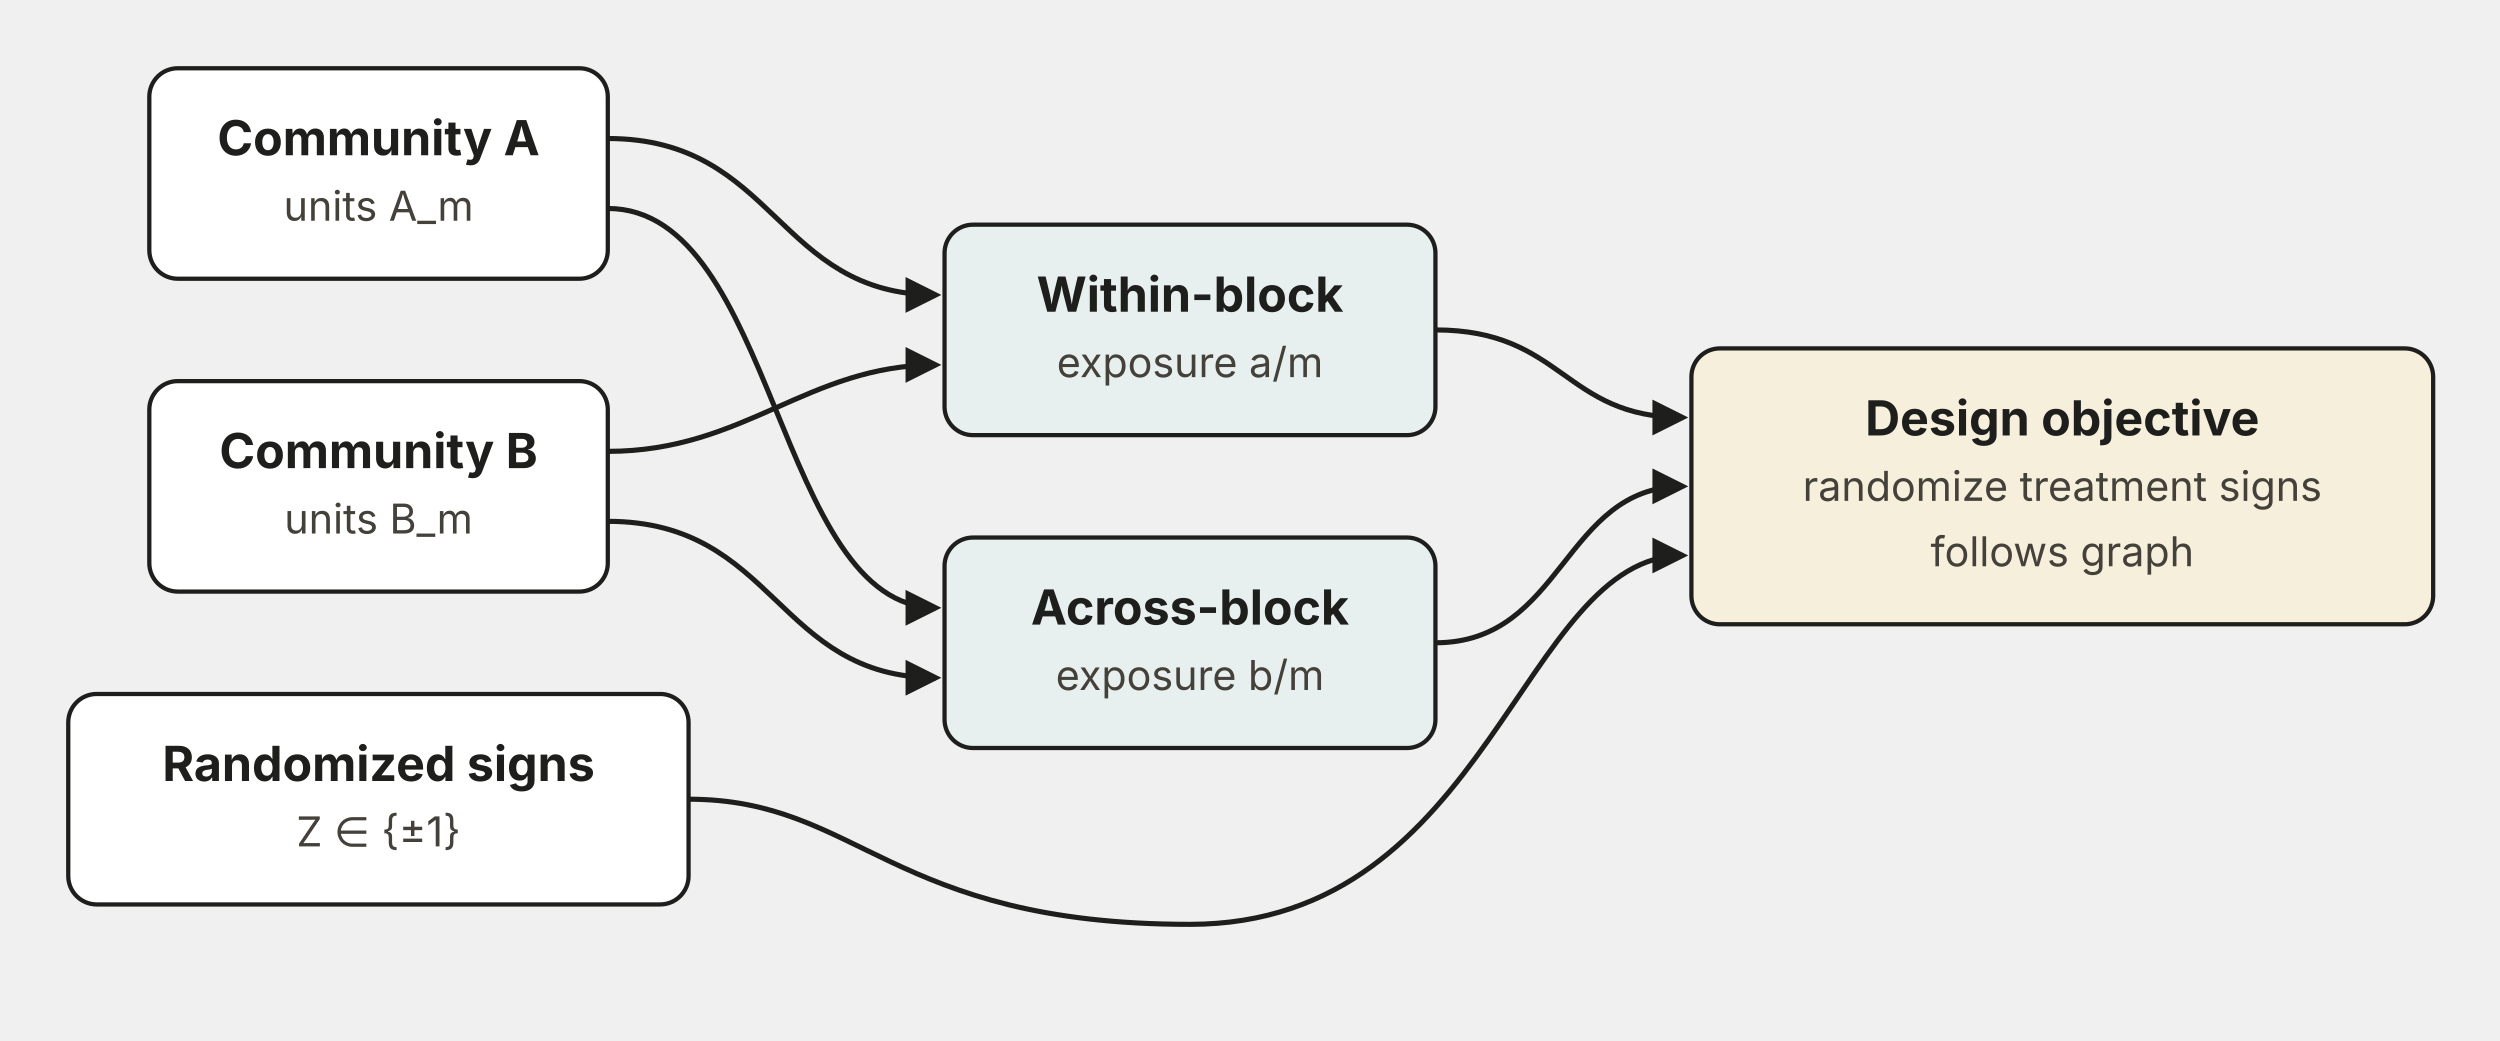
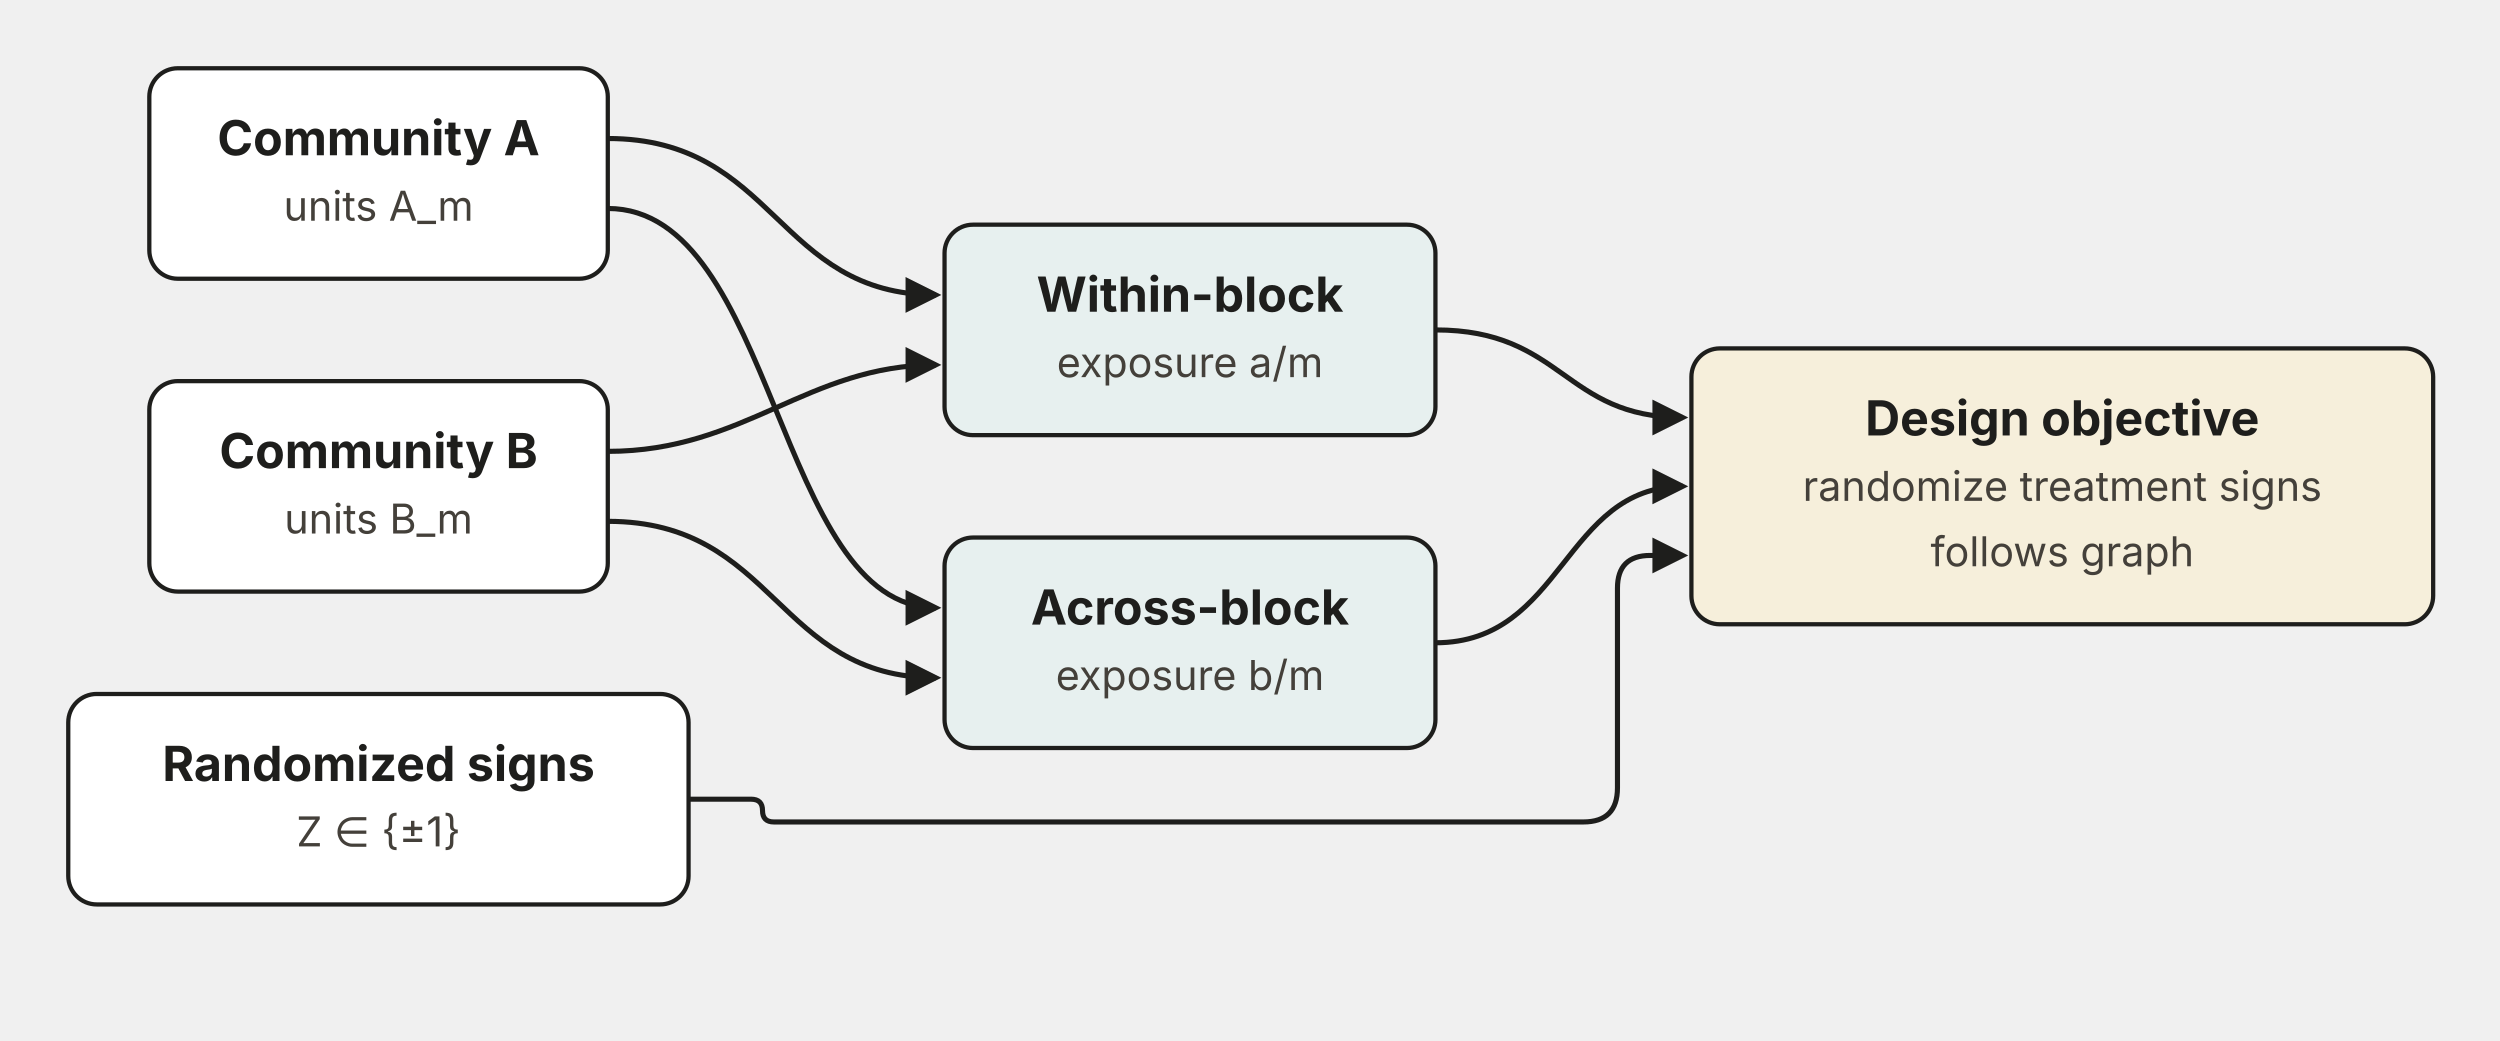
<svg xmlns="http://www.w3.org/2000/svg" viewBox="0 0 879 366" role="img">
  <defs>
    <marker id="arr" viewBox="0 0 10 10" refX="8.5" refY="5" markerWidth="7" markerHeight="7" orient="auto-start-reverse">
      <path d="M 0 0 L 10 5 L 0 10 z" fill="#1e1e1c" />
    </marker>
  </defs>
  <path d="M 213.7 48.7 C 272.9 48.7, 272.9 103.7, 329.1 103.7" fill="none" stroke="#1e1e1c" stroke-width="1.8" marker-end="url(#arr)" />
  <path d="M 213.7 158.7 C 261.9 158.7, 283.9 128.3, 329.1 128.3" fill="none" stroke="#1e1e1c" stroke-width="1.8" marker-end="url(#arr)" />
  <path d="M 213.7 73.3 C 272.9 73.3, 272.9 213.7, 329.1 213.7" fill="none" stroke="#1e1e1c" stroke-width="1.8" marker-end="url(#arr)" />
  <path d="M 213.7 183.3 C 272.9 183.3, 272.9 238.3, 329.1 238.3" fill="none" stroke="#1e1e1c" stroke-width="1.8" marker-end="url(#arr)" />
  <path d="M 504.7 116 C 549.7 116, 549.7 146.8, 591.7 146.8" fill="none" stroke="#1e1e1c" stroke-width="1.8" marker-end="url(#arr)" />
  <path d="M 504.7 226 C 549.7 226, 549.7 171, 591.7 171" fill="none" stroke="#1e1e1c" stroke-width="1.8" marker-end="url(#arr)" />
-   <path d="M 242.1 281 C 302.1 281, 312.7 325, 418.4 325 C 524.2 325, 534.7 195.3, 591.7 195.3" fill="none" stroke="#1e1e1c" stroke-width="1.8" marker-end="url(#arr)" />
+   <path d="M 242.1 281 L 264.1 281 Q 268.1 281, 268.1 285 L 268.1 285 Q 268.1 289, 272.1 289 L 556.7 289 Q 568.7 289, 568.7 277 L 568.7 206.8 Q 568.7 195.3, 580.2 195.3 L 591.7 195.3" fill="none" stroke="#1e1e1c" stroke-width="1.8" marker-end="url(#arr)" />
  <rect x="52.5" y="24" width="161.2" height="74" rx="10" fill="#ffffff" stroke="#1e1e1c" stroke-width="1.5" />
  <text stroke="none" x="133.1" y="54.6" text-anchor="middle" font-family="Inter, Arial, sans-serif" font-size="17" font-weight="700" fill="#1e1e1c">Community A</text>
  <text stroke="none" x="133.1" y="77.6" text-anchor="middle" font-family="Inter, Arial, sans-serif" font-size="14.5" fill="#44403a">units A_m</text>
  <rect x="52.5" y="134" width="161.2" height="74" rx="10" fill="#ffffff" stroke="#1e1e1c" stroke-width="1.5" />
  <text stroke="none" x="133.1" y="164.6" text-anchor="middle" font-family="Inter, Arial, sans-serif" font-size="17" font-weight="700" fill="#1e1e1c">Community B</text>
  <text stroke="none" x="133.1" y="187.6" text-anchor="middle" font-family="Inter, Arial, sans-serif" font-size="14.5" fill="#44403a">units B_m</text>
  <rect x="332.1" y="79" width="172.6" height="74" rx="10" fill="#e7f0ef" stroke="#1e1e1c" stroke-width="1.5" />
  <text stroke="none" x="418.4" y="109.6" text-anchor="middle" font-family="Inter, Arial, sans-serif" font-size="17" font-weight="700" fill="#1e1e1c">Within-block</text>
  <text stroke="none" x="418.4" y="132.6" text-anchor="middle" font-family="Inter, Arial, sans-serif" font-size="14.5" fill="#44403a">exposure a/m</text>
  <rect x="332.1" y="189" width="172.6" height="74" rx="10" fill="#e7f0ef" stroke="#1e1e1c" stroke-width="1.5" />
  <text stroke="none" x="418.4" y="219.6" text-anchor="middle" font-family="Inter, Arial, sans-serif" font-size="17" font-weight="700" fill="#1e1e1c">Across-block</text>
  <text stroke="none" x="418.4" y="242.6" text-anchor="middle" font-family="Inter, Arial, sans-serif" font-size="14.5" fill="#44403a">exposure b/m</text>
  <rect x="24" y="244" width="218.1" height="74" rx="10" fill="#ffffff" stroke="#1e1e1c" stroke-width="1.5" />
  <text stroke="none" x="133.1" y="274.6" text-anchor="middle" font-family="Inter, Arial, sans-serif" font-size="17" font-weight="700" fill="#1e1e1c">Randomized signs</text>
  <text stroke="none" x="133.1" y="297.6" text-anchor="middle" font-family="Inter, Arial, sans-serif" font-size="14.5" fill="#44403a">Z ∈ {±1}</text>
  <rect x="594.7" y="122.5" width="260.8" height="97" rx="10" fill="#f6efdb" stroke="#1e1e1c" stroke-width="1.5" />
  <text stroke="none" x="725.1" y="153.1" text-anchor="middle" font-family="Inter, Arial, sans-serif" font-size="17" font-weight="700" fill="#1e1e1c">Design objective</text>
  <text stroke="none" x="725.1" y="176.1" text-anchor="middle" font-family="Inter, Arial, sans-serif" font-size="14.5" fill="#44403a">randomize treatment signs</text>
  <text stroke="none" x="725.1" y="199.1" text-anchor="middle" font-family="Inter, Arial, sans-serif" font-size="14.5" fill="#44403a">follows graph</text>
</svg>
